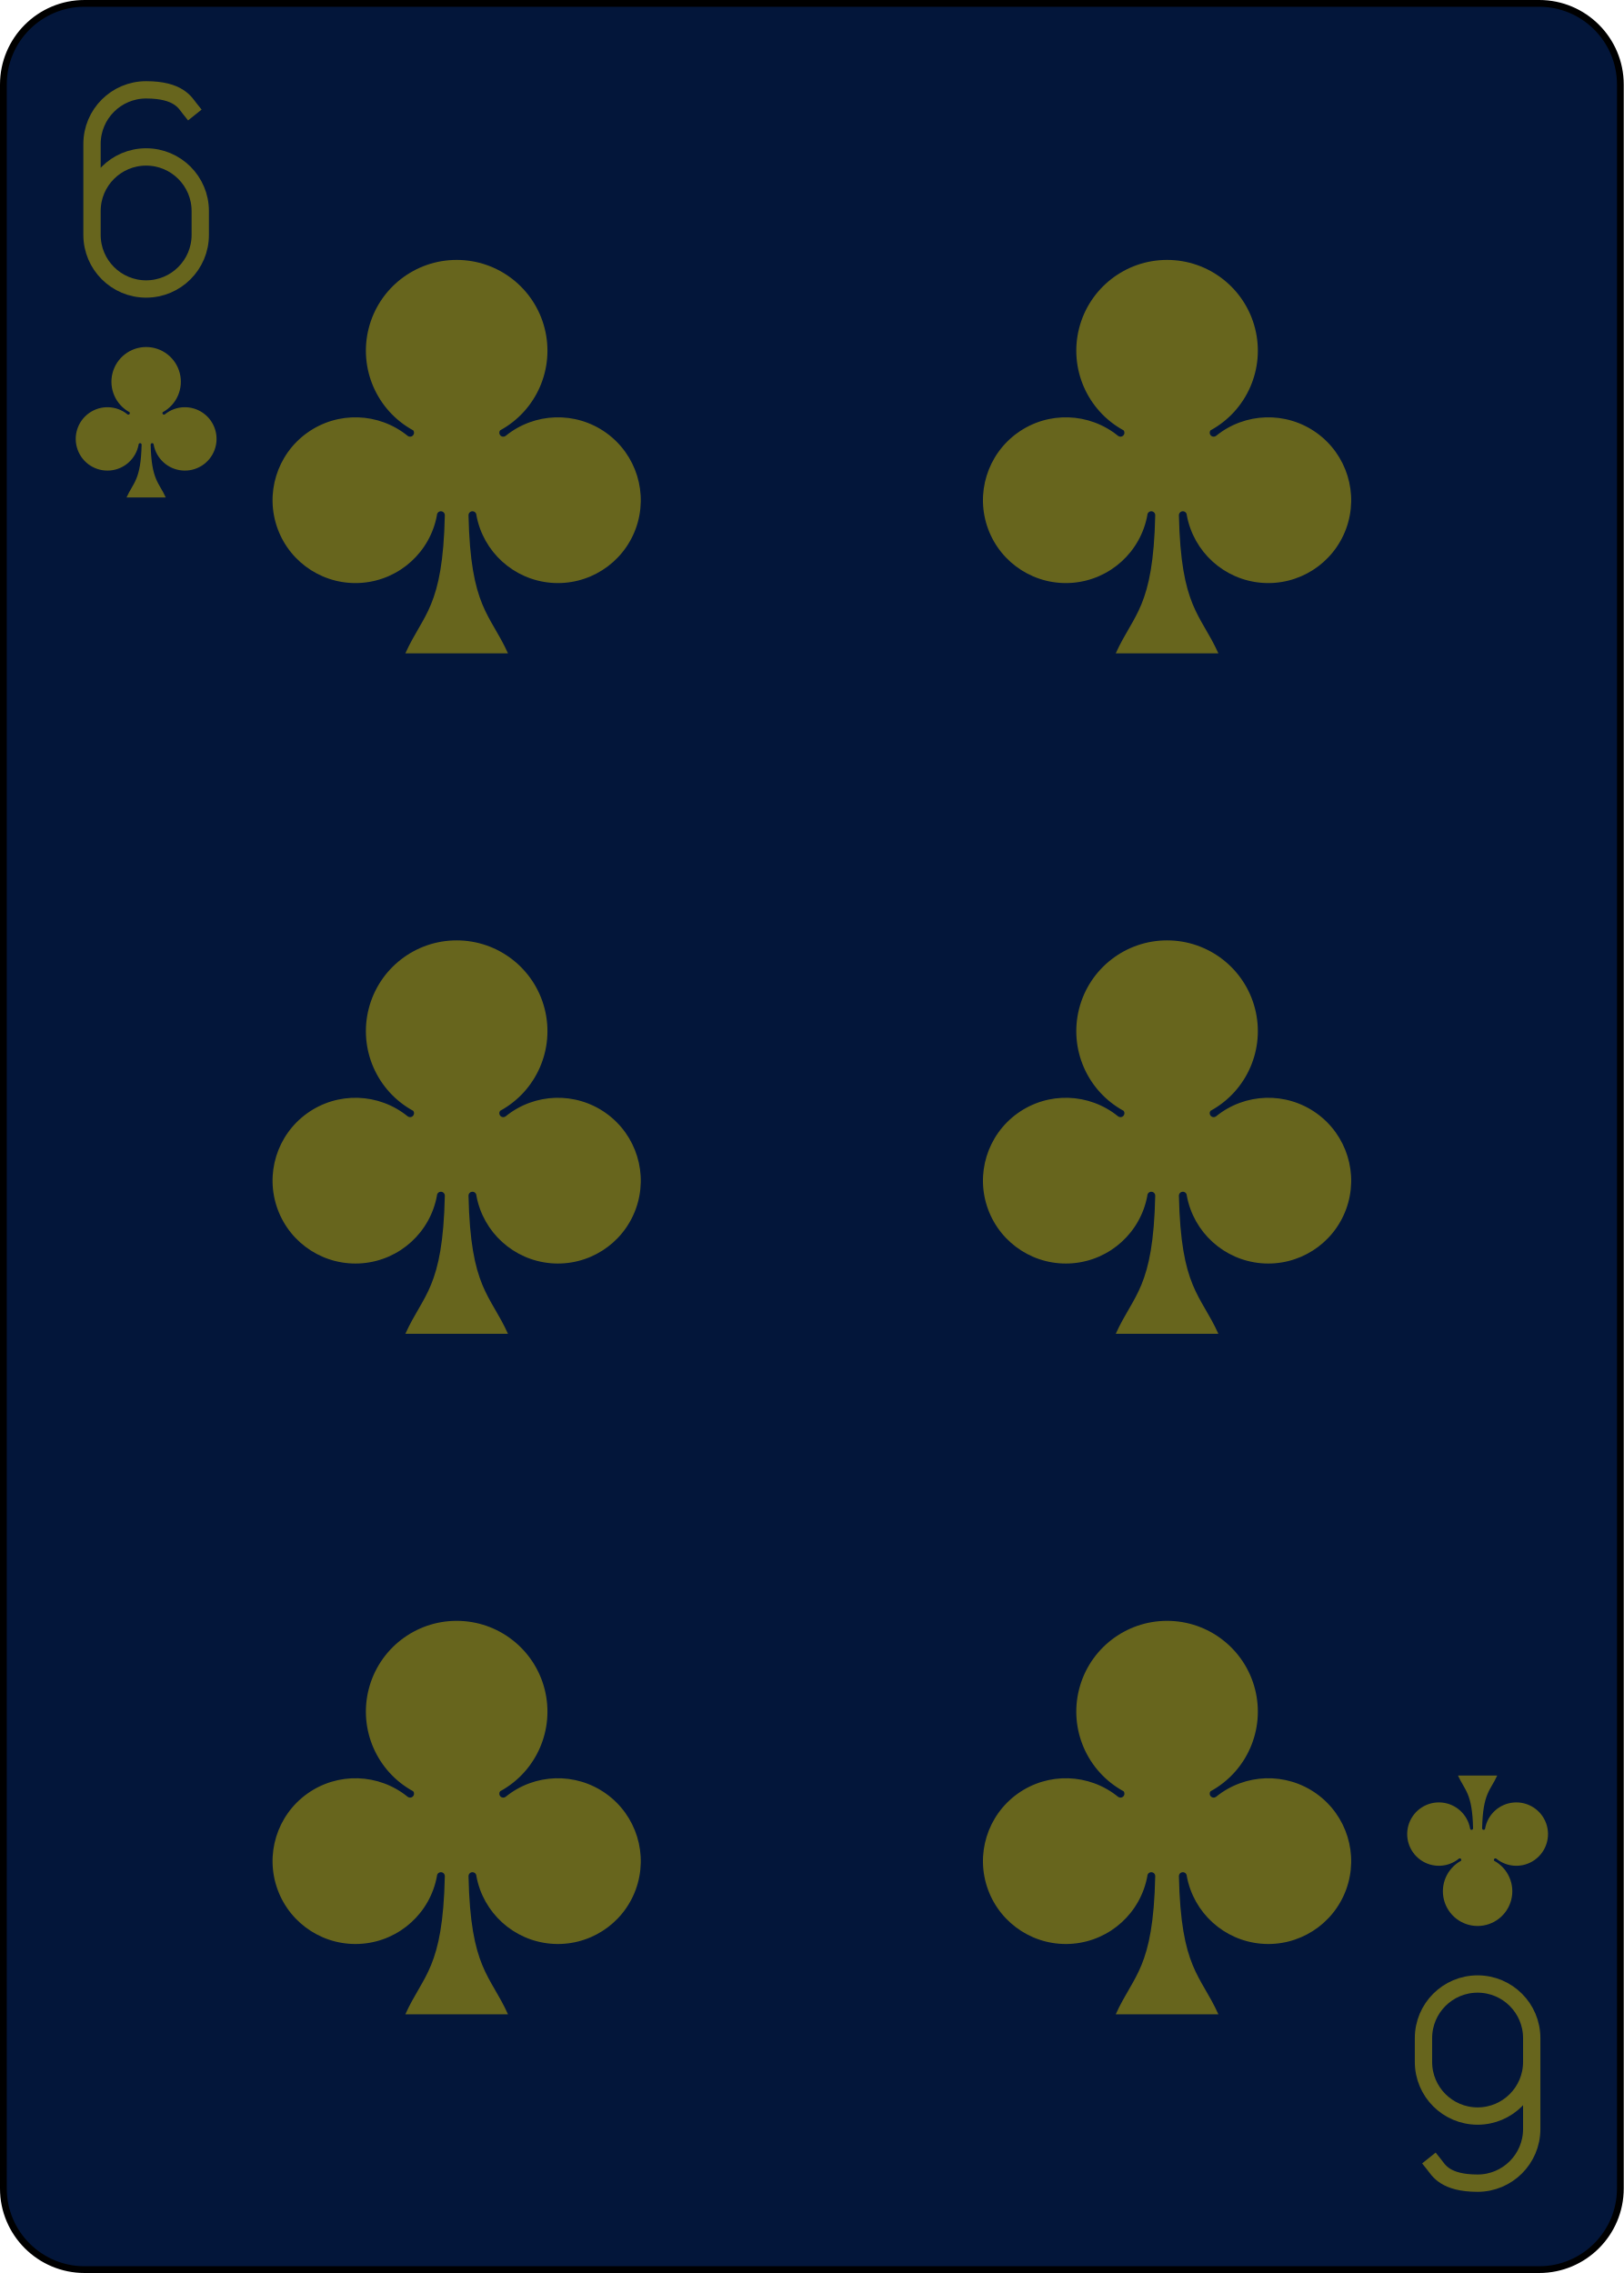
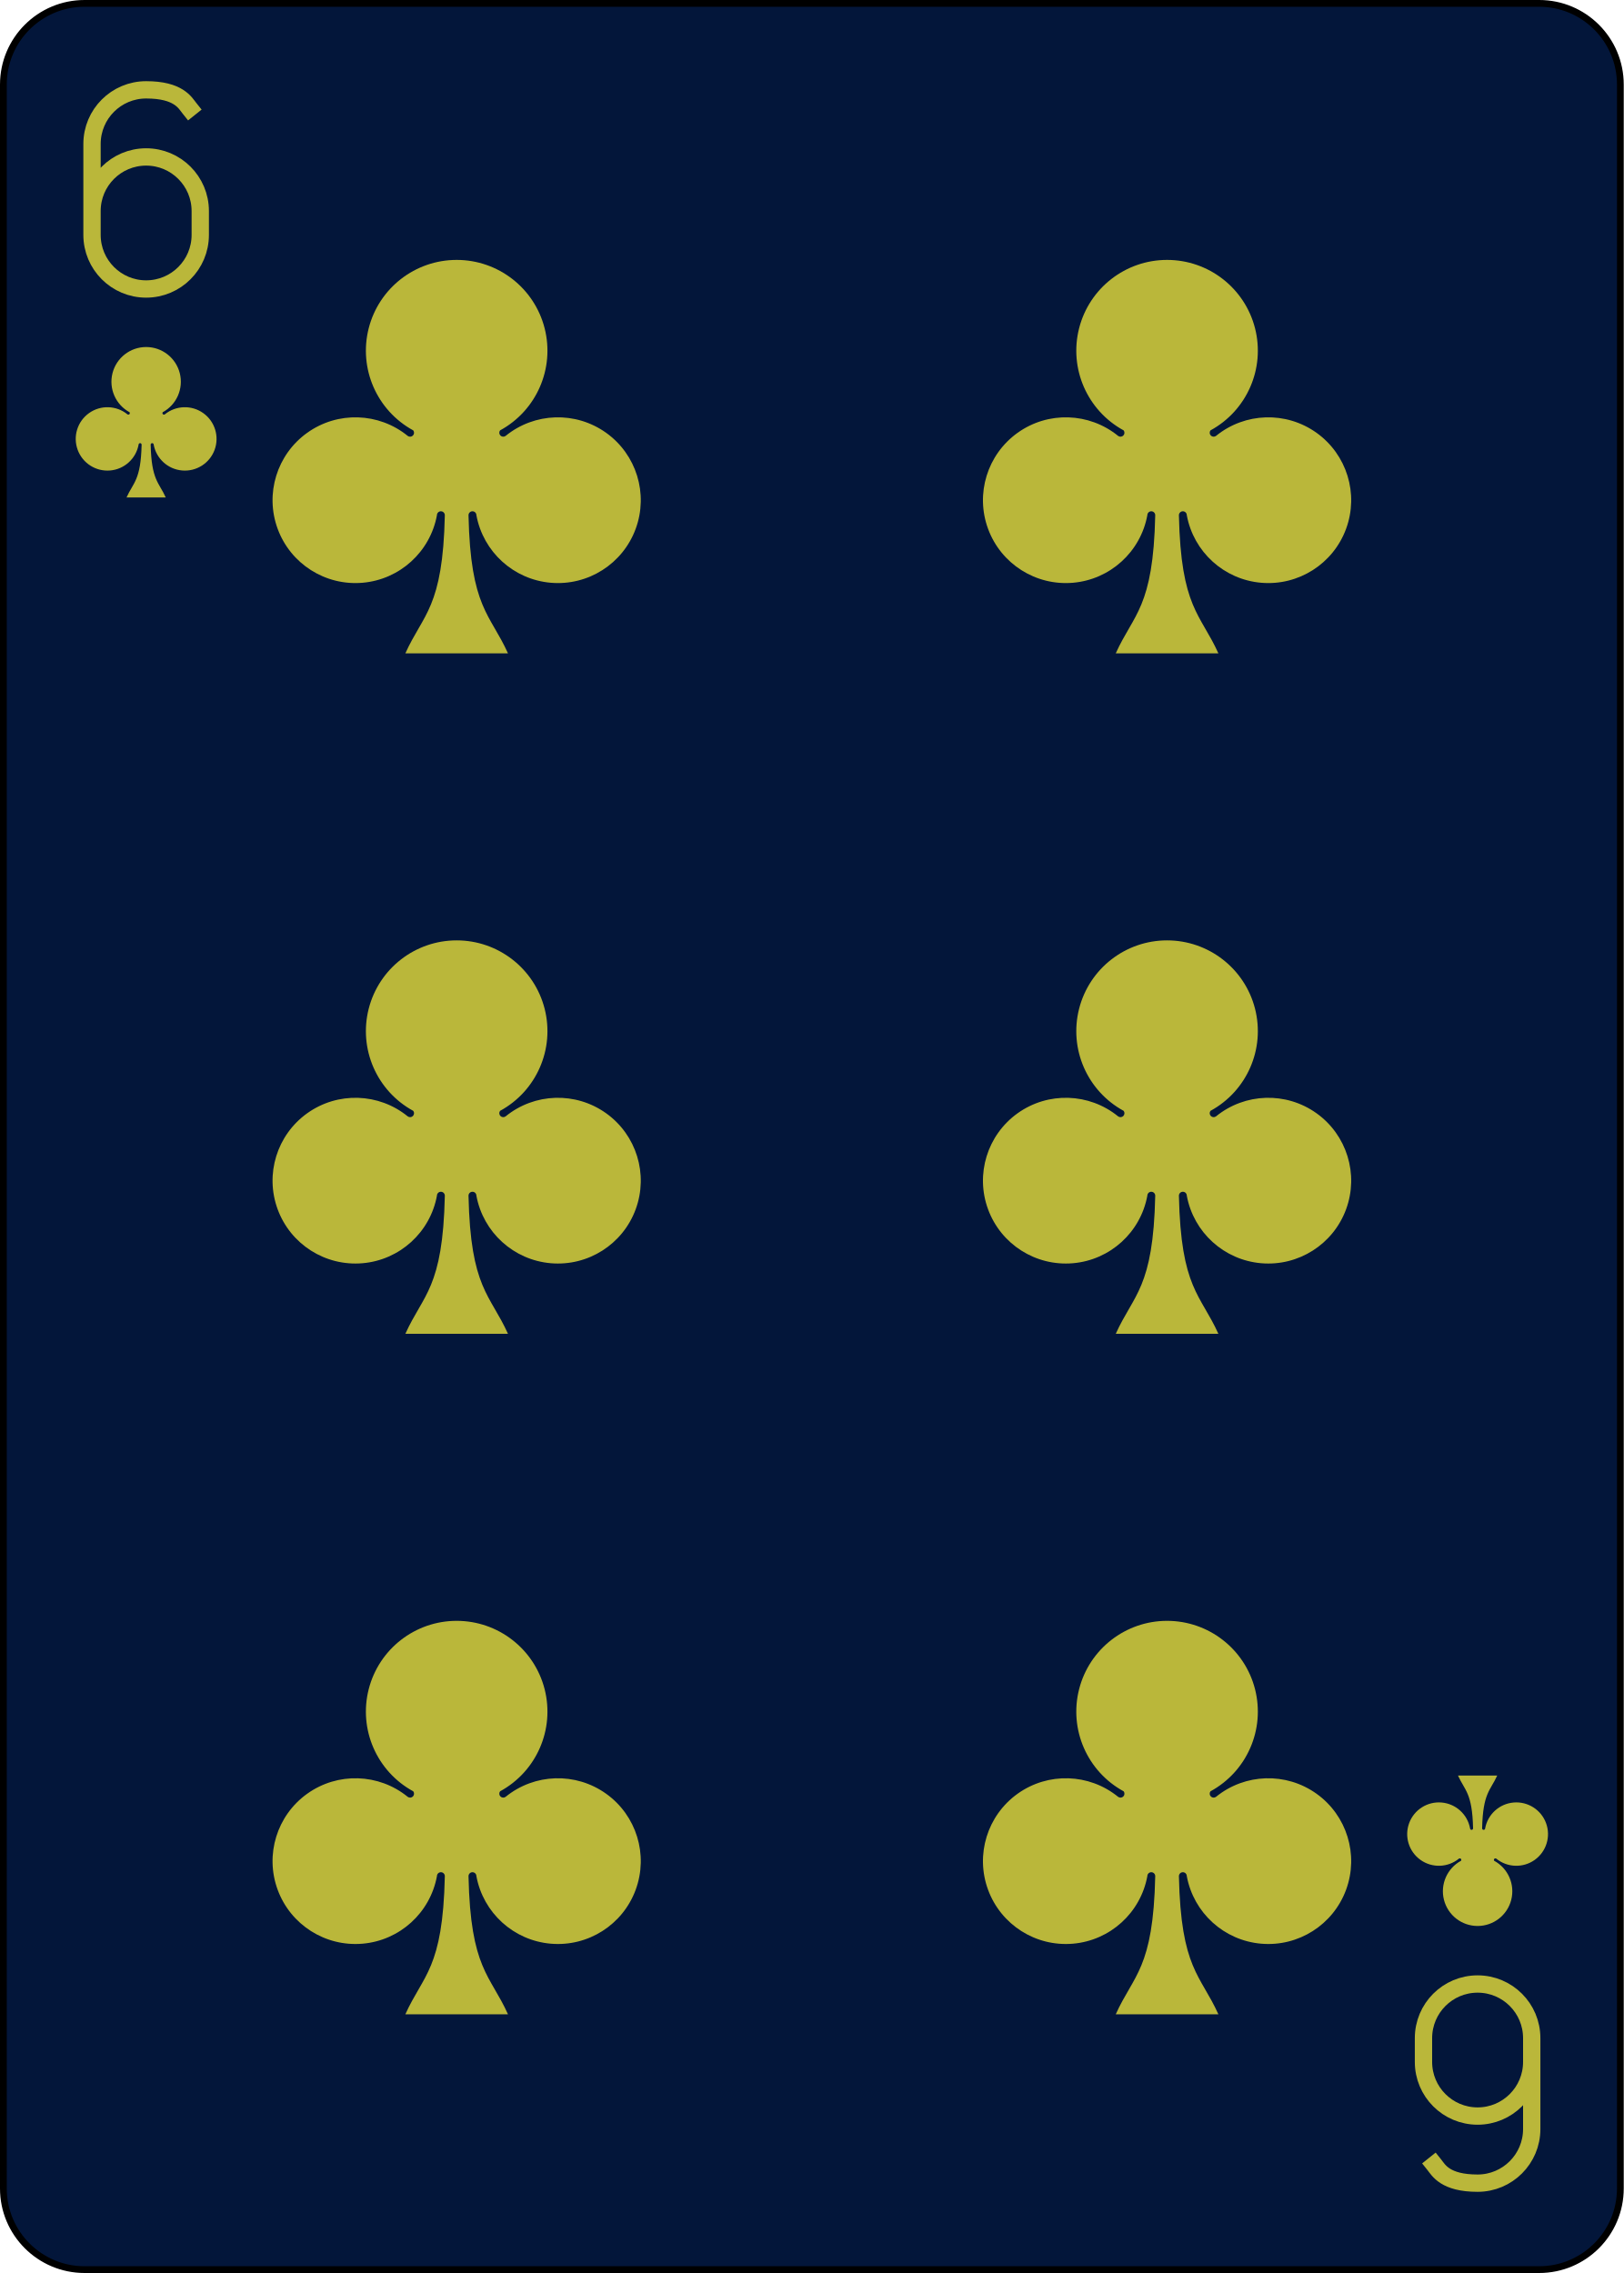
<svg xmlns="http://www.w3.org/2000/svg" xmlns:xlink="http://www.w3.org/1999/xlink" class="card" face="6C" height="3.5in" preserveAspectRatio="none" viewBox="-120 -168 240 336" width="2.5in">
  <symbol id="SC6" viewBox="-600 -600 1200 1200" preserveAspectRatio="xMinYMid">
-     <path d="M30 150C35 385 85 400 130 500L-130 500C-85 400 -35 385 -30 150A10 10 0 0 0 -50 150A210 210 0 1 1 -124 -51A10 10 0 0 0 -110 -65A230 230 0 1 1 110 -65A10 10 0 0 0 124 -51A210 210 0 1 1 50 150A10 10 0 0 0 30 150Z" fill="#67651d" />
+     <path d="M30 150C35 385 85 400 130 500L-130 500C-85 400 -35 385 -30 150A10 10 0 0 0 -50 150A210 210 0 1 1 -124 -51A10 10 0 0 0 -110 -65A230 230 0 1 1 110 -65A10 10 0 0 0 124 -51A210 210 0 1 1 50 150A10 10 0 0 0 30 150Z" fill="#bab73a" />
  </symbol>
  <symbol id="VC6" viewBox="-500 -500 1000 1000" preserveAspectRatio="xMinYMid">
-     <path d="M-250 100A250 250 0 0 1 250 100L250 210A250 250 0 0 1 -250 210L-250 -210A250 250 0 0 1 0 -460C150 -460 180 -400 200 -375" stroke="#67651d" stroke-width="80" stroke-linecap="square" stroke-miterlimit="1.5" fill="none" />
+     <path d="M-250 100A250 250 0 0 1 250 100L250 210A250 250 0 0 1 -250 210L-250 -210A250 250 0 0 1 0 -460C150 -460 180 -400 200 -375" stroke="#bab73a" stroke-width="80" stroke-linecap="square" stroke-miterlimit="1.5" fill="none" />
  </symbol>
  <rect width="239" height="335" x="-119.5" y="-167.5" rx="12" ry="12" fill="#03163a" stroke="black" />
  <use xlink:href="#VC6" height="32" x="-114.4" y="-156" />
  <use xlink:href="#SC6" height="26.769" x="-111.784" y="-119" />
  <use xlink:href="#SC6" height="70" x="-87.501" y="-135.588" />
  <use xlink:href="#SC6" height="70" x="17.501" y="-135.588" />
  <use xlink:href="#SC6" height="70" x="-87.501" y="-35" />
  <use xlink:href="#SC6" height="70" x="17.501" y="-35" />
  <use xlink:href="#SC6" height="70" x="-87.501" y="65.588" />
  <use xlink:href="#SC6" height="70" x="17.501" y="65.588" />
  <g transform="rotate(180)">
    <use xlink:href="#VC6" height="32" x="-114.4" y="-156" />
    <use xlink:href="#SC6" height="26.769" x="-111.784" y="-119" />
  </g>
</svg>
